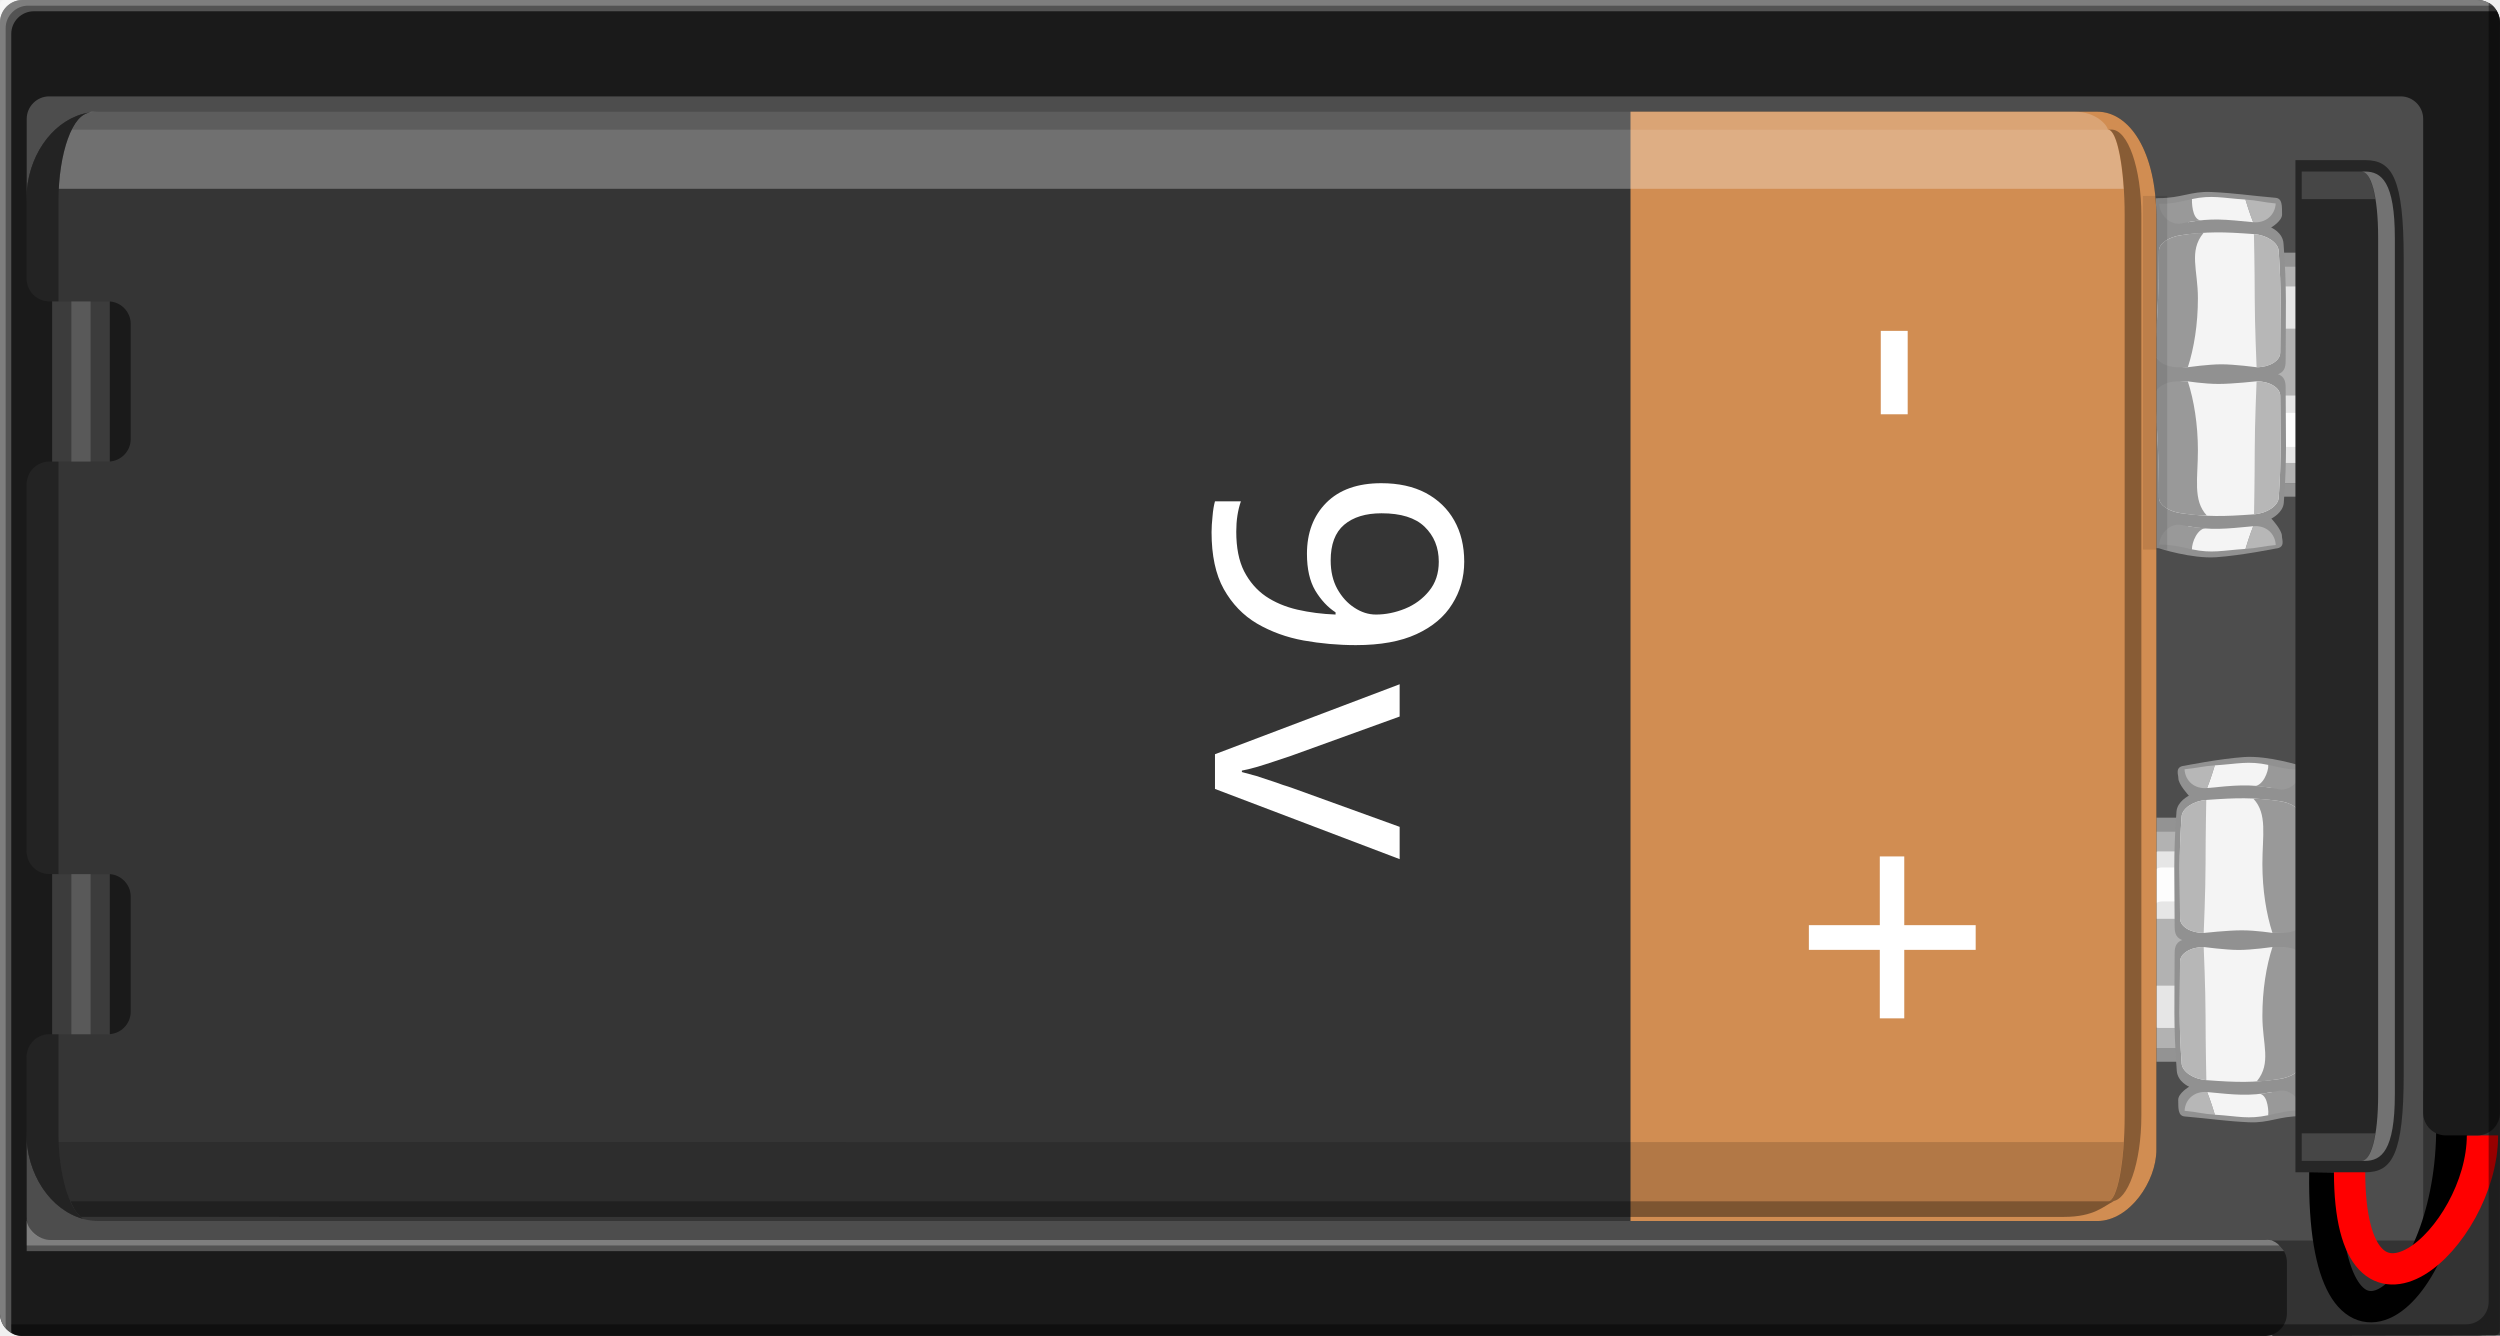
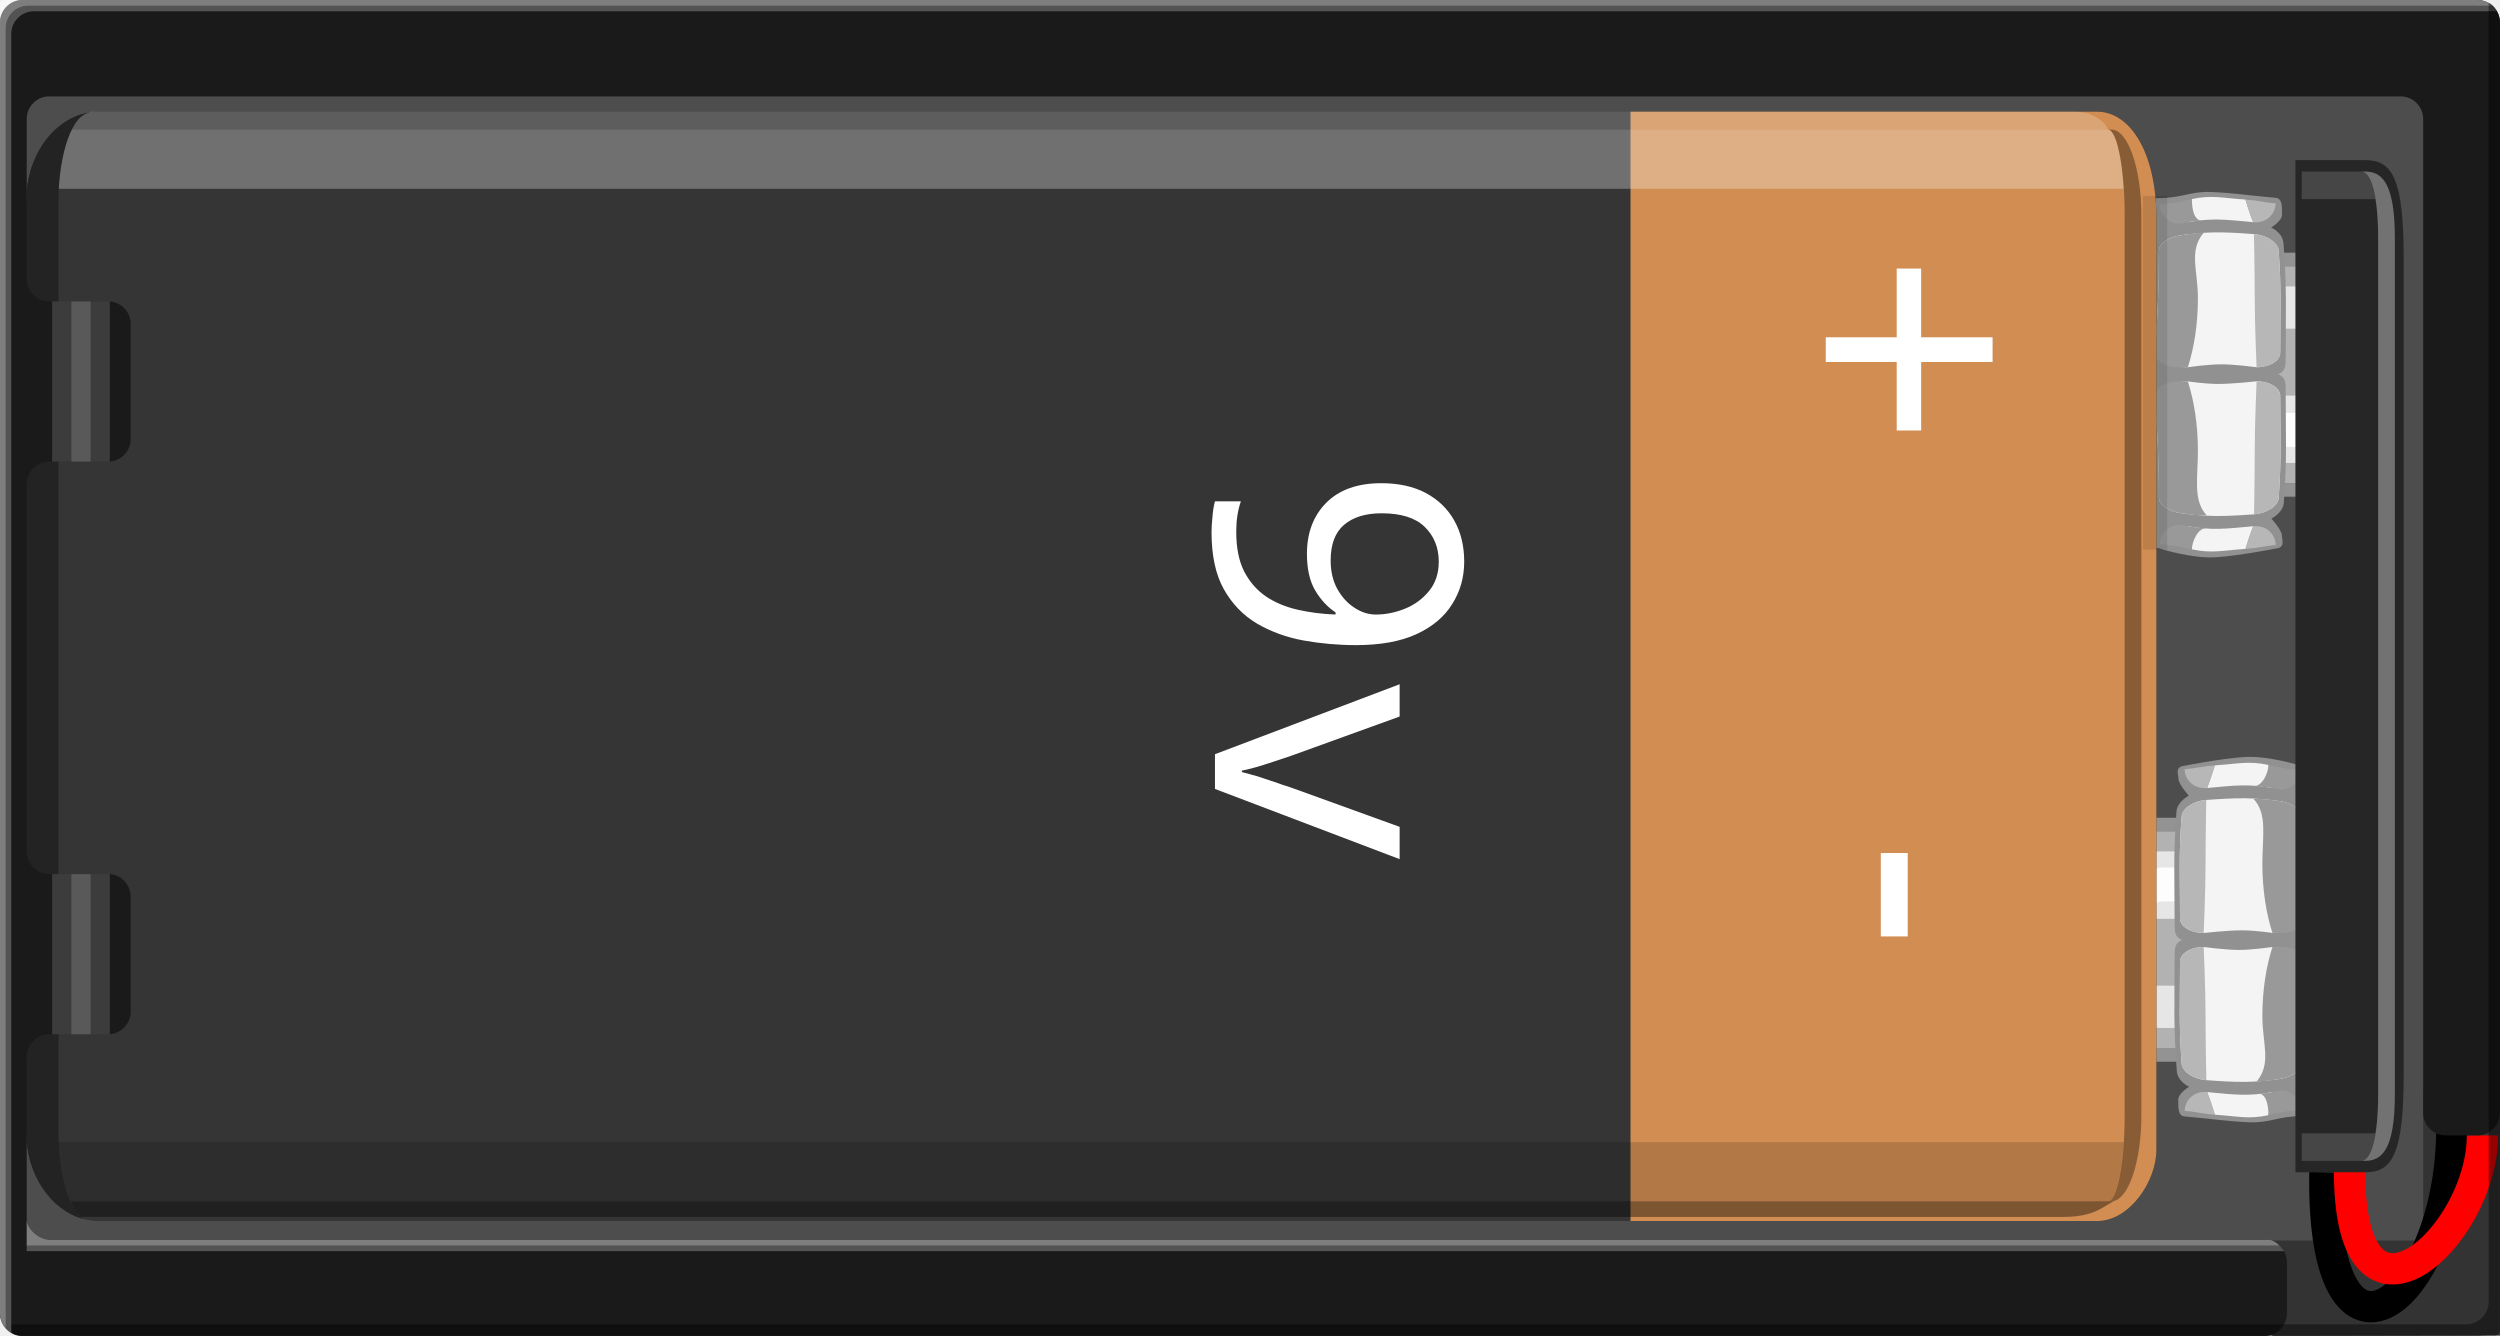
<svg xmlns="http://www.w3.org/2000/svg" version="1.1" id="Ebene_1" x="0px" y="0px" width="159.703px" height="85.32px" viewBox="0 0 159.703 85.32" enable-background="new 0 0 159.703 85.32" xml:space="preserve">
  <g id="breadboard">
    <circle id="connector0pin" fill="none" stroke="#9A916C" stroke-width="0.254" cx="150.66" cy="24.66" r="3.24" />
    <circle id="connector1pin" fill="none" stroke="#9A916C" stroke-width="0.254" cx="150.66" cy="61.38" r="3.24" />
    <g>
-       <path fill="#4D4D4D" d="M0,83.88c0,0.792,0.648,1.44,1.44,1.44h156.823c0.792,0,1.44-0.648,1.44-1.44V1.44   c0-0.792-0.648-1.44-1.44-1.44H1.44C0.648,0,0,0.648,0,1.44V83.88z" />
+       <path fill="#4D4D4D" d="M0,83.88c0,0.792,0.648,1.44,1.44,1.44h156.824c0.791,0,1.439-0.648,1.439-1.44V1.44    c0-0.792-0.648-1.44-1.439-1.44H1.44C0.648,0,0,0.648,0,1.44V83.88z" />
    </g>
-     <polygon fill="#333333" points="154.797,69.662 154.797,79.246 145.16,79.246 145.16,85.349 159.703,85.32 159.704,78.984   159.704,69.662 " />
+     <polygon fill="#333333" points="154.797,69.662 154.797,79.246 145.16,79.246 145.16,85.349 159.703,85.32 159.704,78.984    159.704,69.662  " />
    <g>
      <g>
-         <path fill="#939393" d="M146.209,67.257V52.8c0-0.312-0.254-0.565-0.566-0.565h-8.219c-0.313,0-0.566,0.255-0.566,0.565v7.229    v7.229c0,0.313,0.254,0.566,0.566,0.566h8.217C145.955,67.823,146.209,67.569,146.209,67.257z M137.519,66.953    c-0.305,0-0.553-0.248-0.553-0.552v-6.373v-6.373c0-0.304,0.248-0.552,0.553-0.552h8.025c0.305,0,0.553,0.248,0.553,0.552v12.746    c0,0.304-0.248,0.552-0.553,0.552H137.519z" />
-         <path fill="#B2B2B2" d="M146.095,66.402v-6.373v-6.373c0-0.304-0.248-0.552-0.551-0.552h-8.025c-0.305,0-0.553,0.248-0.553,0.552    v6.373v6.373c0,0.304,0.248,0.552,0.553,0.552h8.025C145.847,66.953,146.095,66.705,146.095,66.402z" />
-         <path fill="#E6E6E6" d="M146.008,65.156v-5.128V54.9c0-0.28-0.229-0.511-0.51-0.511h-7.619c-0.281,0-0.51,0.229-0.51,0.511v3.98    c0.094-0.108,0.23-0.186,0.395-0.186h6.867c0.281,0,0.51,0.21,0.51,0.466v0.866v2.474c0,0.256-0.229,0.466-0.51,0.466h-6.865    c-0.164,0-0.303-0.075-0.396-0.186v2.374c0,0.28,0.229,0.51,0.51,0.51h7.621C145.779,65.666,146.008,65.437,146.008,65.156z" />
-         <path opacity="0.9" fill="#FFFFFF" enable-background="new    " d="M138.092,57.588c-0.299,0-0.543,0.199-0.543,0.442v-2.173    c0-0.244,0.244-0.443,0.543-0.443h7.277c0.299,0,0.541,0.199,0.541,0.443v2.173c0-0.243-0.242-0.442-0.541-0.442H138.092z" />
+         <path fill="#939393" d="M146.209,67.257V52.8c0-0.312-0.254-0.564-0.566-0.564h-8.219c-0.313,0-0.566,0.255-0.566,0.564v7.229     v7.229c0,0.313,0.254,0.566,0.566,0.566h8.217C145.955,67.823,146.209,67.569,146.209,67.257z M137.52,66.953     c-0.306,0-0.554-0.248-0.554-0.552v-6.373v-6.373c0-0.304,0.248-0.552,0.554-0.552h8.024c0.306,0,0.554,0.248,0.554,0.552v12.746     c0,0.304-0.248,0.552-0.554,0.552H137.52z" />
+         <path fill="#B2B2B2" d="M146.096,66.402v-6.373v-6.373c0-0.304-0.248-0.552-0.552-0.552h-8.024c-0.306,0-0.554,0.248-0.554,0.552     v6.373v6.373c0,0.304,0.248,0.552,0.554,0.552h8.024C145.848,66.953,146.096,66.705,146.096,66.402z" />
+         <path fill="#E6E6E6" d="M146.008,65.156v-5.128V54.9c0-0.28-0.229-0.511-0.51-0.511h-7.619c-0.281,0-0.51,0.229-0.51,0.511v3.979     c0.094-0.107,0.23-0.186,0.395-0.186h6.867c0.281,0,0.51,0.21,0.51,0.466v0.866V62.5c0,0.256-0.229,0.466-0.51,0.466h-6.865     c-0.164,0-0.303-0.074-0.396-0.186v2.374c0,0.28,0.229,0.51,0.51,0.51h7.621C145.779,65.666,146.008,65.437,146.008,65.156z" />
+         <path opacity="0.9" fill="#FFFFFF" enable-background="new    " d="M138.092,57.588c-0.299,0-0.543,0.199-0.543,0.442v-2.173     c0-0.244,0.244-0.443,0.543-0.443h7.277c0.299,0,0.541,0.199,0.541,0.443v2.173c0-0.243-0.242-0.442-0.541-0.442H138.092z" />
      </g>
      <g>
-         <path fill="#919191" d="M139.156,49.703c-0.018,0.384,0.672,1.126,0.672,1.126s-0.742,0.365-0.791,1.012    c-0.217,2.888-0.119,4.328-0.119,7.214c0,0.391-0.014,0.813,0.49,0.996c-0.504,0.182-0.49,0.604-0.49,0.993    c0,2.945-0.086,4.413,0.137,7.36c0.055,0.715,0.791,1.017,0.791,1.017s-0.719,0.422-0.699,0.854    c0.01,0.519-0.029,1.007,0.418,1.046c1.734,0.151,2.527,0.295,4.084,0.371c1.322,0.064,1.9-0.392,3.377-0.392    c1.018,0,2.17-0.903,2.17-1.673c0-2.716-0.063-4.074,0.143-6.79c0.092-1.206-0.141-2.451-1.229-2.786    c1.088-0.336,1.322-1.585,1.232-2.791c-0.205-2.715-0.146-4.071-0.146-6.788c0-0.768-1.234-1.537-2.17-1.537    c0,0-2.107-0.684-3.676-0.574c-1.568,0.108-3.803,0.556-3.803,0.556C138.908,48.969,139.164,49.519,139.156,49.703z" />
+         <path fill="#919191" d="M139.156,49.703c-0.018,0.384,0.672,1.126,0.672,1.126s-0.742,0.365-0.791,1.012     c-0.217,2.889-0.119,4.328-0.119,7.215c0,0.391-0.014,0.813,0.49,0.996c-0.504,0.182-0.49,0.604-0.49,0.992     c0,2.945-0.086,4.413,0.137,7.36c0.055,0.715,0.791,1.017,0.791,1.017s-0.719,0.423-0.699,0.854     c0.011,0.519-0.028,1.007,0.418,1.046c1.734,0.151,2.527,0.295,4.084,0.371c1.322,0.063,1.9-0.393,3.377-0.393     c1.019,0,2.17-0.902,2.17-1.673c0-2.716-0.063-4.073,0.144-6.79c0.093-1.206-0.142-2.45-1.229-2.785     c1.088-0.337,1.322-1.586,1.232-2.791c-0.205-2.716-0.146-4.071-0.146-6.788c0-0.769-1.233-1.537-2.17-1.537     c0,0-2.106-0.685-3.676-0.574c-1.567,0.108-3.803,0.556-3.803,0.556C138.908,48.969,139.164,49.519,139.156,49.703z" />
        <g>
-           <path fill="#F4F4F4" d="M141.488,71.208c-0.252-0.849-0.492-1.446-0.492-1.446c1.797,0.175,2.646,0.276,4.164-0.001     c-0.092,0.521-0.176,1.007-0.25,1.478C143.609,71.516,142.994,71.304,141.488,71.208z" />
-           <path fill="#B7B7B7" d="M139.554,70.958c0.039-0.747,0.643-1.272,1.441-1.196c0,0,0.24,0.599,0.492,1.446     C140.715,71.158,140.328,71.027,139.554,70.958z" />
-           <path fill="#999999" d="M144.256,69.865c0.6-0.015,0.822-0.095,1.342-0.188c0.68-0.121,1.354,0.505,1.406,1.259     c-0.926,0-1.295,0.131-2.094,0.302C144.91,70.678,144.799,69.853,144.256,69.865z" />
+           <path fill="#F4F4F4" d="M141.488,71.208c-0.252-0.849-0.492-1.445-0.492-1.445c1.797,0.175,2.646,0.275,4.164-0.001      c-0.092,0.521-0.176,1.007-0.25,1.478C143.609,71.516,142.994,71.304,141.488,71.208z" />
+           <path fill="#B7B7B7" d="M139.555,70.958c0.038-0.747,0.643-1.271,1.44-1.195c0,0,0.239,0.599,0.491,1.445      C140.715,71.158,140.328,71.027,139.555,70.958z" />
+           <path fill="#999999" d="M144.256,69.865c0.6-0.015,0.822-0.095,1.342-0.188c0.68-0.121,1.354,0.505,1.406,1.259      c-0.926,0-1.295,0.131-2.094,0.302C144.91,70.678,144.799,69.853,144.256,69.865z" />
        </g>
        <g>
-           <path fill="#F4F4F4" d="M140.945,69.001c-0.834-0.062-1.543-0.548-1.58-1.063c-0.189-2.619-0.102-3.907-0.102-6.509     c0-0.515,0.676-0.932,1.512-0.932c0,0,1.416,0.188,2.246,0.188c0.828,0,2.156-0.188,2.156-0.188c1.238,0,2.104,0.417,2.074,0.932     c-0.146,2.602-0.24,3.902-0.24,6.503c0,0.514-0.707,0.903-1.416,1.002C143.896,69.166,142.951,69.152,140.945,69.001z" />
+           <path fill="#F4F4F4" d="M140.945,69.001c-0.834-0.062-1.543-0.548-1.58-1.063c-0.189-2.619-0.102-3.907-0.102-6.509      c0-0.516,0.676-0.933,1.512-0.933c0,0,1.416,0.188,2.246,0.188c0.828,0,2.155-0.188,2.155-0.188      c1.238,0,2.104,0.417,2.074,0.933c-0.146,2.602-0.239,3.901-0.239,6.503c0,0.514-0.707,0.902-1.416,1.002      C143.896,69.166,142.951,69.152,140.945,69.001z" />
          <g>
-             <path fill="#B7B7B7" d="M139.365,67.937c-0.189-2.619-0.102-3.907-0.102-6.509c0-0.515,0.676-0.932,1.512-0.932      c0,0,0.119,2.748,0.119,4.409c0,1.786,0.051,4.095,0.051,4.095C140.111,68.939,139.402,68.453,139.365,67.937z" />
+             <path fill="#B7B7B7" d="M139.365,67.937c-0.189-2.619-0.102-3.907-0.102-6.509c0-0.516,0.676-0.933,1.512-0.933       c0,0,0.119,2.748,0.119,4.409c0,1.786,0.051,4.095,0.051,4.095C140.111,68.939,139.402,68.453,139.365,67.937z" />
          </g>
          <g>
-             <path fill="#999999" d="M147.011,67.931c0-2.601,0.094-3.901,0.24-6.503c0.029-0.515-0.641-0.932-1.471-0.932      c-0.246,0-0.369,0-0.613,0c-0.396,1.22-0.643,2.746-0.643,4.407c-0.002,1.797,0.598,3.009-0.355,4.171      c0.645,0.002,0.879-0.067,1.426-0.144C146.304,68.835,147.011,68.445,147.011,67.931z" />
+             <path fill="#999999" d="M147.012,67.931c0-2.602,0.094-3.901,0.239-6.503c0.028-0.516-0.642-0.933-1.472-0.933       c-0.245,0-0.368,0-0.612,0c-0.396,1.22-0.644,2.746-0.644,4.407c-0.002,1.797,0.599,3.009-0.354,4.171       c0.646,0.002,0.879-0.067,1.427-0.144C146.305,68.835,147.012,68.445,147.012,67.931z" />
          </g>
        </g>
        <g>
-           <path fill="#F4F4F4" d="M141.486,48.893c-0.254,0.851-0.494,1.448-0.494,1.448c1.797-0.171,2.648-0.271,4.168,0     c-0.092-0.52-0.176-1.004-0.25-1.476C143.609,48.591,142.992,48.795,141.486,48.893z" />
-           <path fill="#B7B7B7" d="M139.551,49.141c0.037,0.746,0.641,1.276,1.439,1.2c0,0,0.24-0.599,0.494-1.448     C140.713,48.943,140.326,49.072,139.551,49.141z" />
-           <path fill="#999999" d="M143.926,50.239c0.715-0.006,1.037,0.072,1.672,0.184c0.68,0.119,1.354-0.506,1.406-1.259     c-0.926,0-1.295-0.129-2.094-0.298C144.91,49.288,144.576,50.235,143.926,50.239z" />
+           <path fill="#F4F4F4" d="M141.486,48.893c-0.254,0.851-0.494,1.447-0.494,1.447c1.797-0.171,2.648-0.271,4.168,0      c-0.092-0.52-0.176-1.004-0.25-1.476C143.609,48.591,142.992,48.795,141.486,48.893z" />
+           <path fill="#B7B7B7" d="M139.551,49.141c0.037,0.746,0.641,1.275,1.439,1.199c0,0,0.24-0.599,0.494-1.447      C140.713,48.943,140.326,49.072,139.551,49.141z" />
+           <path fill="#999999" d="M143.926,50.239c0.715-0.006,1.037,0.072,1.672,0.184c0.68,0.119,1.354-0.506,1.406-1.259      c-0.926,0-1.295-0.129-2.094-0.298C144.91,49.288,144.576,50.235,143.926,50.239z" />
        </g>
        <g>
-           <path fill="#F4F4F4" d="M140.939,51.102c-0.834,0.062-1.541,0.546-1.578,1.062c-0.188,2.617-0.098,3.907-0.098,6.507     c0,0.516,0.676,0.928,1.512,0.928c0,0,1.521-0.169,2.434-0.169c0.914,0,1.969,0.169,1.969,0.169c0.832,0,2.107-0.412,2.08-0.928     c-0.145-2.6-0.244-3.9-0.244-6.501c0-0.513-0.707-0.903-1.416-0.999C143.896,50.942,142.945,50.955,140.939,51.102z" />
+           <path fill="#F4F4F4" d="M140.939,51.102c-0.834,0.062-1.541,0.546-1.578,1.062c-0.188,2.617-0.098,3.907-0.098,6.507      c0,0.517,0.676,0.929,1.512,0.929c0,0,1.521-0.169,2.434-0.169c0.914,0,1.969,0.169,1.969,0.169c0.832,0,2.107-0.412,2.08-0.929      c-0.145-2.6-0.244-3.899-0.244-6.501c0-0.513-0.707-0.902-1.416-0.999C143.896,50.942,142.945,50.955,140.939,51.102z" />
          <g>
-             <path fill="#B7B7B7" d="M139.361,52.163c-0.188,2.617-0.098,3.907-0.098,6.507c0,0.516,0.676,0.928,1.512,0.928      c0,0,0.119-2.743,0.119-4.404c0-1.786,0.045-4.091,0.045-4.091C140.105,51.163,139.398,51.648,139.361,52.163z" />
+             <path fill="#B7B7B7" d="M139.361,52.163c-0.188,2.617-0.098,3.907-0.098,6.507c0,0.517,0.676,0.929,1.512,0.929       c0,0,0.119-2.743,0.119-4.404c0-1.786,0.045-4.091,0.045-4.091C140.105,51.163,139.398,51.648,139.361,52.163z" />
          </g>
          <g>
-             <path fill="#999999" d="M147.011,52.169c0,2.601,0.102,3.901,0.244,6.501c0.029,0.516-0.641,0.928-1.473,0.928      c-0.246,0-0.369,0-0.615,0c-0.395-1.219-0.641-2.744-0.643-4.404c-0.002-1.796,0.334-3.2-0.568-4.164      c0.711-0.001,1.02,0.059,1.639,0.142C146.304,51.264,147.011,51.656,147.011,52.169z" />
+             <path fill="#999999" d="M147.012,52.169c0,2.602,0.102,3.901,0.243,6.501c0.029,0.517-0.642,0.929-1.473,0.929       c-0.246,0-0.369,0-0.615,0c-0.396-1.22-0.642-2.744-0.644-4.404c-0.002-1.796,0.334-3.2-0.567-4.164       c0.711-0.001,1.021,0.059,1.64,0.142C146.305,51.264,147.012,51.656,147.012,52.169z" />
          </g>
        </g>
      </g>
      <g>
        <g>
-           <path fill="#939393" d="M139.674,16.705v14.458c0,0.313,0.256,0.566,0.568,0.566h8.219c0.313,0,0.566-0.256,0.566-0.566v-7.229     v-7.229c0-0.312-0.254-0.566-0.566-0.566h-8.219C139.927,16.139,139.674,16.395,139.674,16.705z M148.363,17.009     c0.305,0,0.553,0.248,0.553,0.553v6.374v6.373c0,0.304-0.248,0.552-0.553,0.552h-8.025c-0.303,0-0.551-0.248-0.551-0.552V17.562     c0-0.305,0.248-0.553,0.551-0.553H148.363z" />
-           <path fill="#B2B2B2" d="M139.787,17.562v6.374v6.373c0,0.304,0.248,0.552,0.551,0.552h8.025c0.305,0,0.553-0.248,0.553-0.552     v-6.373v-6.374c0-0.305-0.248-0.553-0.553-0.553h-8.025C140.035,17.009,139.787,17.257,139.787,17.562z" />
-           <path fill="#E6E6E6" d="M139.875,18.806v5.129v5.128c0,0.279,0.23,0.51,0.51,0.51h7.621c0.281,0,0.51-0.229,0.51-0.51v-3.981     c-0.094,0.109-0.232,0.187-0.396,0.187h-6.865c-0.281,0-0.51-0.21-0.51-0.467v-0.865v-2.475c0-0.256,0.229-0.466,0.51-0.466     h6.865c0.164,0,0.303,0.076,0.395,0.186v-2.373c0-0.28-0.229-0.511-0.51-0.511h-7.619     C140.103,18.296,139.875,18.527,139.875,18.806z" />
-           <path opacity="0.9" fill="#FFFFFF" enable-background="new    " d="M147.793,26.375c0.299,0,0.541-0.199,0.541-0.441v2.173     c0,0.244-0.242,0.442-0.541,0.442h-7.277c-0.299,0-0.543-0.198-0.543-0.442v-2.173c0,0.242,0.244,0.441,0.543,0.441H147.793z" />
+           <path fill="#939393" d="M139.674,16.705v14.458c0,0.313,0.256,0.566,0.568,0.566h8.219c0.313,0,0.566-0.256,0.566-0.566v-7.229      v-7.229c0-0.312-0.254-0.565-0.566-0.565h-8.219C139.927,16.139,139.674,16.395,139.674,16.705z M148.363,17.009      c0.305,0,0.553,0.248,0.553,0.554v6.374v6.373c0,0.304-0.248,0.552-0.553,0.552h-8.025c-0.303,0-0.551-0.248-0.551-0.552V17.562      c0-0.306,0.248-0.554,0.551-0.554H148.363z" />
+           <path fill="#B2B2B2" d="M139.787,17.562v6.374v6.373c0,0.304,0.248,0.552,0.551,0.552h8.025c0.305,0,0.553-0.248,0.553-0.552      v-6.373v-6.374c0-0.306-0.248-0.554-0.553-0.554h-8.025C140.035,17.009,139.787,17.257,139.787,17.562z" />
+           <path fill="#E6E6E6" d="M139.875,18.806v5.129v5.128c0,0.278,0.23,0.51,0.51,0.51h7.621c0.281,0,0.51-0.229,0.51-0.51v-3.981      c-0.094,0.109-0.231,0.188-0.396,0.188h-6.865c-0.28,0-0.51-0.21-0.51-0.467v-0.865v-2.476c0-0.256,0.229-0.466,0.51-0.466      h6.865c0.164,0,0.303,0.076,0.396,0.187v-2.373c0-0.28-0.229-0.512-0.511-0.512h-7.618      C140.104,18.296,139.875,18.527,139.875,18.806z" />
+           <path opacity="0.9" fill="#FFFFFF" enable-background="new    " d="M147.793,26.375c0.299,0,0.541-0.198,0.541-0.44v2.173      c0,0.244-0.242,0.441-0.541,0.441h-7.277c-0.299,0-0.543-0.197-0.543-0.441v-2.173c0,0.242,0.244,0.44,0.543,0.44H147.793z" />
        </g>
        <rect x="147.441" y="16.151" opacity="0.1" enable-background="new    " width="1.547" height="15.547" />
      </g>
      <g>
-         <path fill="#919191" d="M145.773,34.254c0.018-0.384-0.674-1.126-0.674-1.126s0.744-0.365,0.793-1.012    c0.217-2.887,0.119-4.328,0.119-7.214c0-0.391,0.014-0.813-0.49-0.996c0.504-0.18,0.49-0.603,0.49-0.993    c0-2.946,0.086-4.414-0.137-7.361c-0.053-0.715-0.791-1.017-0.791-1.017s0.719-0.422,0.699-0.852    c-0.01-0.52,0.029-1.008-0.418-1.047c-1.734-0.151-2.527-0.295-4.082-0.37c-1.324-0.065-1.902,0.391-3.379,0.391    c-1.018,0-2.17,0.904-2.17,1.673c0,2.716,0.063,4.074-0.143,6.79c-0.092,1.207,0.143,2.452,1.229,2.787    c-1.088,0.336-1.322,1.585-1.232,2.791c0.205,2.715,0.146,4.072,0.146,6.788c0,0.768,1.234,1.538,2.172,1.538    c0,0,2.105,0.683,3.674,0.573c1.57-0.108,3.801-0.556,3.801-0.556C146.021,34.988,145.765,34.439,145.773,34.254z" />
+         <path fill="#919191" d="M145.773,34.254c0.018-0.384-0.674-1.126-0.674-1.126s0.743-0.364,0.793-1.012     c0.217-2.887,0.119-4.328,0.119-7.214c0-0.391,0.014-0.813-0.49-0.996c0.504-0.18,0.49-0.603,0.49-0.993     c0-2.946,0.086-4.414-0.138-7.36c-0.054-0.716-0.791-1.018-0.791-1.018s0.719-0.422,0.699-0.852     c-0.011-0.521,0.028-1.009-0.418-1.047c-1.734-0.151-2.527-0.296-4.082-0.37c-1.324-0.065-1.902,0.391-3.38,0.391     c-1.018,0-2.17,0.904-2.17,1.673c0,2.716,0.063,4.074-0.143,6.79c-0.092,1.207,0.143,2.452,1.229,2.787     c-1.088,0.336-1.321,1.585-1.231,2.791c0.205,2.715,0.146,4.072,0.146,6.788c0,0.768,1.234,1.538,2.172,1.538     c0,0,2.105,0.683,3.675,0.573c1.569-0.108,3.801-0.557,3.801-0.557C146.021,34.988,145.766,34.439,145.773,34.254z" />
        <g>
-           <path fill="#F4F4F4" d="M143.441,12.748c0.252,0.849,0.49,1.446,0.49,1.446c-1.797-0.174-2.645-0.276-4.162,0.001     c0.092-0.521,0.176-1.006,0.25-1.478C141.32,12.442,141.933,12.653,143.441,12.748z" />
-           <path fill="#B7B7B7" d="M145.375,12.998c-0.039,0.747-0.643,1.273-1.441,1.196c0,0-0.24-0.599-0.492-1.446     C144.215,12.798,144.599,12.93,145.375,12.998z" />
-           <path fill="#999999" d="M140.674,14.091c-0.6,0.016-0.822,0.096-1.342,0.188c-0.68,0.121-1.354-0.505-1.406-1.258     c0.926,0,1.295-0.131,2.096-0.303C140.019,13.279,140.131,14.105,140.674,14.091z" />
+           <path fill="#F4F4F4" d="M143.441,12.748c0.252,0.85,0.49,1.446,0.49,1.446c-1.798-0.174-2.646-0.276-4.162,0.001      c0.092-0.521,0.176-1.006,0.25-1.479C141.32,12.442,141.934,12.653,143.441,12.748z" />
+           <path fill="#B7B7B7" d="M145.375,12.998c-0.039,0.747-0.643,1.273-1.441,1.196c0,0-0.24-0.599-0.492-1.446      C144.215,12.798,144.6,12.93,145.375,12.998z" />
+           <path fill="#999999" d="M140.674,14.091c-0.6,0.017-0.822,0.097-1.342,0.188c-0.68,0.121-1.354-0.505-1.406-1.258      c0.926,0,1.295-0.131,2.096-0.303C140.02,13.279,140.131,14.105,140.674,14.091z" />
        </g>
        <g>
-           <path fill="#F4F4F4" d="M143.984,14.955c0.834,0.063,1.543,0.548,1.58,1.064c0.188,2.618,0.1,3.906,0.1,6.508     c0,0.515-0.674,0.932-1.51,0.932c0,0-1.416-0.187-2.246-0.187s-2.156,0.187-2.156,0.187c-1.24,0-2.104-0.417-2.076-0.932     c0.148-2.602,0.24-3.903,0.24-6.503c0-0.514,0.707-0.903,1.416-1.001C141.033,14.79,141.978,14.805,143.984,14.955z" />
+           <path fill="#F4F4F4" d="M143.984,14.955c0.834,0.063,1.543,0.548,1.58,1.064c0.188,2.618,0.1,3.905,0.1,6.508      c0,0.515-0.674,0.932-1.51,0.932c0,0-1.416-0.187-2.246-0.187s-2.156,0.187-2.156,0.187c-1.24,0-2.104-0.417-2.076-0.932      c0.148-2.603,0.24-3.903,0.24-6.503c0-0.514,0.707-0.903,1.416-1.001C141.033,14.79,141.979,14.805,143.984,14.955z" />
          <g>
-             <path fill="#B7B7B7" d="M145.564,16.021c0.188,2.618,0.1,3.906,0.1,6.508c0,0.515-0.674,0.932-1.51,0.932      c0,0-0.119-2.749-0.119-4.41c0-1.785-0.051-4.095-0.051-4.095C144.818,15.019,145.527,15.503,145.564,16.021z" />
+             <path fill="#B7B7B7" d="M145.564,16.021c0.188,2.618,0.1,3.906,0.1,6.508c0,0.515-0.674,0.932-1.51,0.932       c0,0-0.119-2.749-0.119-4.409c0-1.785-0.051-4.096-0.051-4.096C144.818,15.019,145.527,15.503,145.564,16.021z" />
          </g>
          <g>
-             <path fill="#999999" d="M137.916,16.026c0,2.601-0.092,3.901-0.24,6.503c-0.027,0.515,0.643,0.932,1.473,0.932      c0.244,0,0.367,0,0.613,0c0.396-1.22,0.643-2.747,0.643-4.408c0.002-1.797-0.6-3.009,0.355-4.171      c-0.645-0.002-0.879,0.067-1.428,0.144C138.623,15.121,137.916,15.512,137.916,16.026z" />
+             <path fill="#999999" d="M137.916,16.026c0,2.601-0.092,3.901-0.24,6.503c-0.027,0.515,0.643,0.932,1.473,0.932       c0.244,0,0.367,0,0.613,0c0.396-1.22,0.643-2.747,0.643-4.407c0.003-1.798-0.6-3.01,0.355-4.172       c-0.645-0.002-0.879,0.067-1.428,0.145C138.623,15.121,137.916,15.512,137.916,16.026z" />
          </g>
        </g>
        <g>
-           <path fill="#F4F4F4" d="M143.443,35.065c0.254-0.852,0.494-1.449,0.494-1.449c-1.797,0.171-2.65,0.271-4.168,0     c0.092,0.52,0.176,1.004,0.25,1.476C141.32,35.366,141.937,35.162,143.443,35.065z" />
-           <path fill="#B7B7B7" d="M145.377,34.817c-0.037-0.747-0.639-1.277-1.438-1.201c0,0-0.24,0.599-0.494,1.449     C144.217,35.014,144.603,34.885,145.377,34.817z" />
-           <path fill="#999999" d="M141.004,33.718c-0.715,0.006-1.037-0.071-1.672-0.184c-0.68-0.119-1.354,0.506-1.406,1.259     c0.926,0,1.295,0.129,2.096,0.298C140.019,34.669,140.353,33.722,141.004,33.718z" />
+           <path fill="#F4F4F4" d="M143.443,35.065c0.254-0.853,0.494-1.449,0.494-1.449c-1.797,0.171-2.65,0.271-4.168,0      c0.092,0.521,0.176,1.004,0.25,1.476C141.32,35.366,141.938,35.162,143.443,35.065z" />
+           <path fill="#B7B7B7" d="M145.377,34.817c-0.037-0.747-0.639-1.277-1.438-1.201c0,0-0.24,0.599-0.494,1.449      C144.217,35.014,144.604,34.885,145.377,34.817z" />
+           <path fill="#999999" d="M141.004,33.719c-0.715,0.006-1.037-0.071-1.672-0.185c-0.68-0.119-1.354,0.506-1.406,1.259      c0.926,0,1.295,0.129,2.096,0.298C140.02,34.669,140.354,33.722,141.004,33.719z" />
        </g>
        <g>
-           <path fill="#F4F4F4" d="M143.99,32.856c0.834-0.063,1.541-0.546,1.578-1.063c0.186-2.617,0.096-3.907,0.096-6.507     c0-0.515-0.674-0.928-1.51-0.928c0,0-1.521,0.169-2.436,0.169c-0.912,0-1.967-0.169-1.967-0.169c-0.832,0-2.109,0.413-2.08,0.928     c0.145,2.6,0.244,3.901,0.244,6.501c0,0.513,0.707,0.904,1.416,0.999C141.033,33.016,141.984,33.002,143.99,32.856z" />
+           <path fill="#F4F4F4" d="M143.99,32.856c0.834-0.063,1.541-0.546,1.578-1.063c0.186-2.616,0.096-3.906,0.096-6.507      c0-0.515-0.674-0.928-1.51-0.928c0,0-1.521,0.169-2.437,0.169c-0.911,0-1.967-0.169-1.967-0.169      c-0.832,0-2.108,0.413-2.08,0.928c0.146,2.601,0.244,3.901,0.244,6.501c0,0.513,0.707,0.904,1.416,0.999      C141.033,33.016,141.984,33.002,143.99,32.856z" />
          <g>
-             <path fill="#B7B7B7" d="M145.568,31.794c0.186-2.617,0.096-3.907,0.096-6.507c0-0.515-0.674-0.928-1.51-0.928      c0,0-0.119,2.744-0.119,4.404c0,1.786-0.045,4.092-0.045,4.092C144.824,32.794,145.531,32.31,145.568,31.794z" />
+             <path fill="#B7B7B7" d="M145.568,31.794c0.186-2.616,0.096-3.906,0.096-6.507c0-0.515-0.674-0.928-1.51-0.928       c0,0-0.119,2.744-0.119,4.404c0,1.785-0.045,4.092-0.045,4.092C144.824,32.794,145.531,32.31,145.568,31.794z" />
          </g>
          <g>
-             <path fill="#999999" d="M137.916,31.788c0-2.6-0.1-3.901-0.244-6.501c-0.027-0.515,0.643-0.928,1.475-0.928      c0.244,0,0.367,0,0.613,0c0.396,1.219,0.643,2.745,0.645,4.404c0.002,1.797-0.334,3.2,0.566,4.164      c-0.711,0.001-1.018-0.059-1.639-0.142C138.623,32.693,137.916,32.301,137.916,31.788z" />
+             <path fill="#999999" d="M137.916,31.788c0-2.6-0.1-3.9-0.244-6.501c-0.027-0.515,0.643-0.928,1.475-0.928       c0.244,0,0.367,0,0.613,0c0.396,1.219,0.643,2.745,0.645,4.404c0.003,1.797-0.334,3.199,0.566,4.164       c-0.711,0.001-1.018-0.06-1.639-0.143C138.623,32.693,137.916,32.302,137.916,31.788z" />
          </g>
        </g>
      </g>
      <g>
-         <path fill="#353535" d="M137.754,73.465c0,1.985-1.703,4.536-3.783,4.536H6.308c-2.545,0-4.627-2.551-4.627-5.67V12.803    c0-3.117,2.082-5.669,4.627-5.669h127.661c2.082,0,3.783,2.552,3.783,6.803v59.528H137.754z" />
-         <path fill="#D18D52" d="M104.158,78.001V7.134h29.811c2.08,0,3.783,2.552,3.783,6.803v59.528c0,1.985-1.703,4.536-3.783,4.536    H104.158z" />
+         <path fill="#353535" d="M137.754,73.465c0,1.985-1.703,4.536-3.783,4.536H6.308c-2.545,0-4.627-2.551-4.627-5.67V12.803     c0-3.117,2.082-5.67,4.627-5.67h127.661c2.082,0,3.783,2.553,3.783,6.804v59.527H137.754z" />
+         <path fill="#D18D52" d="M104.158,78.001V7.134h29.811c2.08,0,3.783,2.553,3.783,6.804v59.527c0,1.985-1.703,4.536-3.783,4.536     H104.158z" />
      </g>
-       <path opacity="0.15" enable-background="new    " d="M4.548,76.737c-0.575,0-1.067-1.594-1.237-3.783l132.351,0.001   c-0.139,2.189-0.541,3.783-1.012,3.783L4.548,76.737z" />
-       <path opacity="0.29" fill="#FFFFFF" enable-background="new    " d="M4.57,8.279c-0.575,0-1.067,1.594-1.237,3.783h132.33   c-0.139-2.189-0.541-3.783-1.012-3.783H4.57z" />
-       <path opacity="0.35" enable-background="new    " d="M134.662,8.279c0.586,0,1.064,2.464,1.064,5.477v57.507   c0,3.014-0.479,5.478-1.064,5.478h0.217c1.053,0,1.914-2.464,1.914-5.478V13.754c0-3.013-0.861-5.477-1.914-5.477L134.662,8.279   L134.662,8.279z" />
+       <path opacity="0.15" enable-background="new    " d="M4.548,76.737c-0.575,0-1.067-1.594-1.237-3.783l132.351,0.001    c-0.139,2.189-0.541,3.783-1.012,3.783L4.548,76.737z" />
+       <path opacity="0.29" fill="#FFFFFF" enable-background="new    " d="M4.57,8.279c-0.575,0-1.067,1.594-1.237,3.783h132.33    c-0.14-2.189-0.541-3.783-1.013-3.783H4.57z" />
+       <path opacity="0.35" enable-background="new    " d="M134.662,8.279c0.586,0,1.064,2.464,1.064,5.477v57.508    c0,3.014-0.479,5.478-1.064,5.478h0.217c1.053,0,1.914-2.464,1.914-5.478v-57.51c0-3.013-0.861-5.477-1.914-5.477L134.662,8.279    L134.662,8.279z" />
      <g opacity="0.4">
-         <path d="M135.031,76.738c0,0-128.895-0.001-130.53-0.001c0.297,0.629,0.297,0.629,0.646,1c0.625,0,126.219,0.001,126.68,0.001    C133.82,77.738,134.388,77.031,135.031,76.738z" />
+         <path d="M135.031,76.738c0,0-128.895-0.001-130.53-0.001c0.297,0.629,0.297,0.629,0.646,1c0.625,0,126.219,0.001,126.68,0.001     C133.82,77.738,134.389,77.031,135.031,76.738z" />
      </g>
      <g opacity="0.2">
-         <path fill="#FFFFFF" d="M134.65,8.279c0,0-128.446,0-130.081,0c0.297-0.628,0.63-0.971,1.266-1.145c0.625,0,126.219,0,126.68,0    C133.969,7.134,134.65,8.066,134.65,8.279z" />
+         <path fill="#FFFFFF" d="M134.65,8.279c0,0-128.446,0-130.082,0c0.297-0.628,0.63-0.971,1.266-1.146c0.625,0,126.22,0,126.681,0     C133.969,7.134,134.65,8.066,134.65,8.279z" />
      </g>
      <g>
-         <rect x="139.136" y="52.517" fill="none" width="1.547" height="15.547" />
+         <rect x="139.137" y="52.517" fill="none" width="1.547" height="15.547" />
        <path fill="#353535" d="M3.92,13.055v0.061c0-0.1,0.008-0.195,0.012-0.293C3.927,12.901,3.92,12.977,3.92,13.055z" />
        <path fill="#353535" d="M3.945,12.496c0-0.021,0.004-0.041,0.006-0.062C3.949,12.455,3.945,12.477,3.945,12.496z" />
-         <path opacity="0.35" enable-background="new    " d="M3.931,12.823c0.004-0.108,0.004-0.219,0.014-0.325    C3.937,12.604,3.935,12.712,3.931,12.823z" />
+         <path opacity="0.35" enable-background="new    " d="M3.931,12.823c0.004-0.108,0.004-0.219,0.014-0.325     C3.937,12.604,3.935,12.712,3.931,12.823z" />
        <rect x="136.896" y="52.266" fill="none" width="1.547" height="15.547" />
        <rect x="136.896" y="12.516" opacity="0.1" enable-background="new    " width="1.547" height="22.592" />
        <path fill="#353535" d="M1.68,12.803v0.061c0-0.1,0.008-0.195,0.011-0.293C1.688,12.649,1.68,12.725,1.68,12.803z" />
        <path fill="#353535" d="M1.704,12.244c0.001-0.021,0.004-0.041,0.006-0.062C1.708,12.203,1.705,12.225,1.704,12.244z" />
-         <path opacity="0.35" enable-background="new    " d="M1.691,12.571c0.004-0.108,0.005-0.219,0.014-0.325    C1.697,12.352,1.695,12.46,1.691,12.571z" />
-         <path fill="#353535" d="M5.3,77.86c-0.896-0.605-1.565-2.842-1.565-5.498v-59.5c0-3.117,0.924-5.666,2.052-5.666H5.662    c-2.076,0.359-3.721,2.42-3.951,4.986c-0.002,0.021-0.005,0.04-0.006,0.062c-0.009,0.106-0.01,0.217-0.014,0.325    c-0.003,0.098-0.011,0.193-0.011,0.293v59.468C1.68,75.026,3.237,77.292,5.3,77.86z" />
-         <path opacity="0.34" enable-background="new    " d="M5.3,77.86c-0.896-0.605-1.565-2.842-1.565-5.498v-59.5    c0-3.117,0.924-5.666,2.052-5.666H5.662c-2.076,0.359-3.721,2.42-3.951,4.986c-0.002,0.021-0.005,0.04-0.006,0.062    c-0.009,0.106-0.01,0.217-0.014,0.325c-0.003,0.098-0.011,0.193-0.011,0.293v59.468C1.68,75.026,3.237,77.292,5.3,77.86z" />
-         <path fill="none" stroke="#000000" stroke-width="2" d="M148.515,74.886c-0.221,14.56,7.941,8.474,8.109-2.489" />
-         <path fill="none" stroke="#FF0000" stroke-width="2" d="M150.094,74.845c0,11.895,8.489,4.195,8.489-2.314" />
-         <path fill="#262626" d="M146.635,74.886c0,0,3.563,0,4.48,0c1.699,0,2.436-1.166,2.436-6.257V16.488    c0-5.091-0.736-6.257-2.436-6.257c-0.918,0-4.48,0-4.48,0V74.886z" />
-         <path opacity="0.35" fill="#FFFFFF" enable-background="new    " d="M152.986,69.901c0,3.608-0.861,4.257-1.914,4.257h-0.217    c0.586,0,1.064-1.447,1.064-4.257V15.215c0-2.81-0.479-4.257-1.064-4.257h0.217c1.053,0,1.914,0.647,1.914,4.257V69.901z" />
-         <path opacity="0.15" fill="#FFFFFF" enable-background="new    " d="M151.736,12.719c-0.188-1.151-0.51-1.761-0.881-1.761h-3.818    v1.761H151.736z" />
-         <path opacity="0.15" fill="#FFFFFF" enable-background="new    " d="M151.736,72.397c-0.188,1.151-0.51,1.761-0.881,1.761h-3.818    v-1.761H151.736z" />
+         <path opacity="0.35" enable-background="new    " d="M1.691,12.571c0.004-0.108,0.005-0.219,0.014-0.325     C1.697,12.352,1.695,12.46,1.691,12.571z" />
+         <path fill="#353535" d="M5.3,77.86c-0.896-0.605-1.565-2.842-1.565-5.498v-59.5c0-3.117,0.924-5.666,2.052-5.666H5.662     c-2.076,0.359-3.721,2.42-3.951,4.986c-0.002,0.021-0.005,0.04-0.006,0.062c-0.009,0.106-0.01,0.217-0.014,0.325     c-0.003,0.098-0.011,0.193-0.011,0.293V72.33C1.68,75.026,3.237,77.292,5.3,77.86z" />
+         <path opacity="0.34" enable-background="new    " d="M5.3,77.86c-0.896-0.605-1.565-2.842-1.565-5.498v-59.5     c0-3.117,0.924-5.666,2.052-5.666H5.662c-2.076,0.359-3.721,2.42-3.951,4.986c-0.002,0.021-0.005,0.04-0.006,0.062     c-0.009,0.106-0.01,0.217-0.014,0.325c-0.003,0.098-0.011,0.193-0.011,0.293V72.33C1.68,75.026,3.237,77.292,5.3,77.86z" />
+         <path fill="none" stroke="#000000" stroke-width="2" d="M148.516,74.886c-0.222,14.56,7.94,8.474,8.108-2.489" />
+         <path fill="none" stroke="#FF0000" stroke-width="2" d="M150.094,74.845c0,11.895,8.489,4.194,8.489-2.314" />
+         <path fill="#262626" d="M146.635,74.886c0,0,3.563,0,4.48,0c1.699,0,2.436-1.166,2.436-6.258V16.488     c0-5.091-0.736-6.257-2.436-6.257c-0.918,0-4.48,0-4.48,0V74.886z" />
+         <path opacity="0.35" fill="#FFFFFF" enable-background="new    " d="M152.986,69.901c0,3.608-0.861,4.257-1.914,4.257h-0.217     c0.586,0,1.063-1.447,1.063-4.257V15.215c0-2.81-0.479-4.257-1.063-4.257h0.217c1.053,0,1.914,0.647,1.914,4.257V69.901z" />
+         <path opacity="0.15" fill="#FFFFFF" enable-background="new    " d="M151.736,12.719c-0.188-1.151-0.51-1.762-0.881-1.762h-3.818     v1.762H151.736z" />
+         <path opacity="0.15" fill="#FFFFFF" enable-background="new    " d="M151.736,72.397c-0.188,1.15-0.51,1.761-0.881,1.761h-3.818     v-1.761H151.736z" />
        <g>
-           <text transform="matrix(-4.371139e-008 1 -1 -4.371139e-008 77.6145 29.7737)" fill="#FFFFFF" font-family="'OCRA'" font-size="22">9</text>
-           <text transform="matrix(-4.371139e-008 1 -1 -4.371139e-008 77.6145 43.7107)" fill="#FFFFFF" font-family="'OCRA'" font-size="22">v</text>
-           <text transform="matrix(-4.371139e-008 1 -1 -4.371139e-008 113.115 53.616)" fill="#FFFFFF" font-family="'OCRA'" font-size="22">+</text>
-           <text transform="matrix(-4.371139e-008 1 -1 -4.371139e-008 115.115 20.2615)" fill="#FFFFFF" font-family="'OCRA'" font-size="22">-</text>
+           <text transform="matrix(-4.371139e-008 1 -1 -4.371139e-008 77.6133 29.7737)" fill="#FFFFFF" font-family="'OCRA'" font-size="22">9</text>
+           <text transform="matrix(-4.371139e-008 1 -1 -4.371139e-008 77.6133 43.7107)" fill="#FFFFFF" font-family="'OCRA'" font-size="22">v</text>
+           <text transform="matrix(-4.371139e-008 1 -1 -4.371139e-008 114.1953 16.0623)" fill="#FFFFFF" font-family="'OCRA'" font-size="22">+</text>
+           <text transform="matrix(-4.371139e-008 1 -1 -4.371139e-008 115.1172 53.6169)" fill="#FFFFFF" font-family="'OCRA'" font-size="22">-</text>
        </g>
      </g>
    </g>
    <g>
-       <path fill="#1A1A1A" d="M1.439,0c-0.792,0-1.44,0.648-1.44,1.44v82.469c0,0.792,0.648,1.44,1.44,1.44h143.212   c0.792,0,1.44-0.648,1.44-1.44v-3.275c0-0.792-0.648-1.44-1.44-1.44H3.146c-0.792,0-1.44-0.648-1.44-1.44V67.506   c0-0.792,0.648-1.44,1.44-1.44h3.765c0.792,0,1.44-0.648,1.44-1.44v-7.351c0-0.792-0.648-1.44-1.44-1.44H3.146   c-0.792,0-1.44-0.648-1.44-1.44V30.926c0-0.792,0.648-1.44,1.44-1.44h3.765c0.792,0,1.44-0.648,1.44-1.44v-7.352   c0-0.792-0.648-1.44-1.44-1.44H3.146c-0.792,0-1.44-0.648-1.44-1.44V7.596c0-0.792,0.648-1.44,1.44-1.44h150.21   c0.792,0,1.44,0.648,1.44,1.44v63.495c0,0.792,0.648,1.44,1.44,1.44h2.025c0.792,0,1.44-0.648,1.44-1.44V1.44   c0-0.792-0.648-1.44-1.44-1.44H1.439z" />
+       <path fill="#1A1A1A" d="M1.439,0c-0.792,0-1.44,0.648-1.44,1.44v82.469c0,0.792,0.648,1.44,1.44,1.44H144.65    c0.793,0,1.44-0.648,1.44-1.44v-3.274c0-0.793-0.647-1.44-1.44-1.44H3.146c-0.792,0-1.44-0.648-1.44-1.44V67.506    c0-0.792,0.648-1.439,1.44-1.439h3.765c0.792,0,1.44-0.648,1.44-1.44v-7.351c0-0.792-0.648-1.44-1.44-1.44H3.146    c-0.792,0-1.44-0.647-1.44-1.439V30.927c0-0.793,0.648-1.44,1.44-1.44h3.765c0.792,0,1.44-0.648,1.44-1.44v-7.352    c0-0.792-0.648-1.44-1.44-1.44H3.146c-0.792,0-1.44-0.647-1.44-1.439V7.596c0-0.792,0.648-1.44,1.44-1.44h150.209    c0.793,0,1.44,0.648,1.44,1.44v63.494c0,0.792,0.647,1.44,1.44,1.44h2.025c0.791,0,1.439-0.648,1.439-1.44V1.44    c0-0.792-0.648-1.44-1.439-1.44H1.439z" />
    </g>
    <g>
-       <path opacity="0.25" fill="#FFFFFF" d="M145.91,79.923H1.706V77.86c0,0.597,0.636,1.343,1.558,1.343c0,0,140.946,0,141.54,0   S145.728,79.685,145.91,79.923z" />
-       <path opacity="0.25" fill="#FFFFFF" d="M145.606,79.562H1.706V77.86c0,0.644,0.723,1.347,1.426,1.343c0,0,141.172,0,141.672,0   S145.606,79.562,145.606,79.562z" />
+       <path opacity="0.25" fill="#FFFFFF" enable-background="new    " d="M145.91,79.923H1.706V77.86c0,0.597,0.636,1.343,1.558,1.343    c0,0,140.946,0,141.541,0C145.398,79.203,145.729,79.685,145.91,79.923z" />
+       <path opacity="0.25" fill="#FFFFFF" enable-background="new    " d="M145.605,79.562H1.706V77.86c0,0.644,0.723,1.347,1.426,1.343    c0,0,141.173,0,141.673,0S145.605,79.562,145.605,79.562z" />
    </g>
    <g opacity="0.25">
-       <path fill="#FFFFFF" d="M158.262,0H1.8c-0.792,0-1.521,0-1.62,0C0.081,0,0,0.081,0,0.179C0,0.279,0,1.008,0,1.8v82.109   c0.01,0.392,0.053,0.569,0.36,0.938V1.8c0-0.792,0.648-1.44,1.44-1.44h157.411C158.945,0.113,158.617,0,158.262,0z" />
+       <path fill="#FFFFFF" d="M158.262,0H1.8C1.008,0,0.279,0,0.18,0C0.081,0,0,0.081,0,0.179c0,0.1,0,0.828,0,1.62v82.109    c0.01,0.393,0.053,0.569,0.36,0.938V1.8c0-0.792,0.648-1.439,1.44-1.439h157.411C158.945,0.113,158.617,0,158.262,0z" />
    </g>
    <g opacity="0.25">
-       <path fill="#FFFFFF" d="M158.262,0H2.16c-0.792,0-1.602,0-1.8,0C0.162,0,0,0.162,0,0.36c0,0.198,0,1.008,0,1.8V83.7   c-0.055,0.694,0.36,1.315,0.72,1.444V2.16c0-0.792,0.648-1.44,1.44-1.44h157.332C159.367,0.41,158.898,0,158.262,0z" />
+       <path fill="#FFFFFF" d="M158.262,0H2.16c-0.792,0-1.602,0-1.8,0C0.162,0,0,0.162,0,0.36s0,1.008,0,1.8V83.7    c-0.055,0.694,0.36,1.315,0.72,1.444V2.16c0-0.792,0.648-1.439,1.44-1.439h157.332C159.367,0.41,158.898,0,158.262,0z" />
    </g>
    <g opacity="0.41">
-       <path d="M1.436,85.32h156.103c0.792,0,1.602,0,1.8,0s0.36-0.162,0.36-0.36s0-1.008,0-1.8V1.62c0.055-0.694-0.36-1.315-0.72-1.444   l-0.001,82.984c0,0.792-0.647,1.439-1.439,1.439H0.726C0.72,85.144,0.726,85.32,1.436,85.32z" />
+       <path d="M1.436,85.32h156.103c0.792,0,1.602,0,1.8,0s0.36-0.162,0.36-0.36c0-0.197,0-1.008,0-1.8V1.62    c0.055-0.693-0.36-1.314-0.721-1.443V83.16c0,0.792-0.647,1.439-1.439,1.439H0.726C0.72,85.144,0.726,85.32,1.436,85.32z" />
    </g>
-     <rect x="3.332" y="19.255" opacity="0.15" fill="#FFFFFF" width="2.454" height="10.231" />
-     <rect x="4.559" y="19.255" opacity="0.15" fill="#FFFFFF" width="2.454" height="10.231" />
-     <rect x="3.332" y="55.839" opacity="0.15" fill="#FFFFFF" width="2.454" height="10.231" />
-     <rect x="4.559" y="55.839" opacity="0.15" fill="#FFFFFF" width="2.454" height="10.231" />
+     <rect x="3.332" y="19.255" opacity="0.15" fill="#FFFFFF" enable-background="new    " width="2.454" height="10.231" />
+     <rect x="4.559" y="19.255" opacity="0.15" fill="#FFFFFF" enable-background="new    " width="2.454" height="10.231" />
+     <rect x="3.332" y="55.839" opacity="0.15" fill="#FFFFFF" enable-background="new    " width="2.454" height="10.231" />
+     <rect x="4.559" y="55.839" opacity="0.15" fill="#FFFFFF" enable-background="new    " width="2.454" height="10.231" />
  </g>
</svg>
